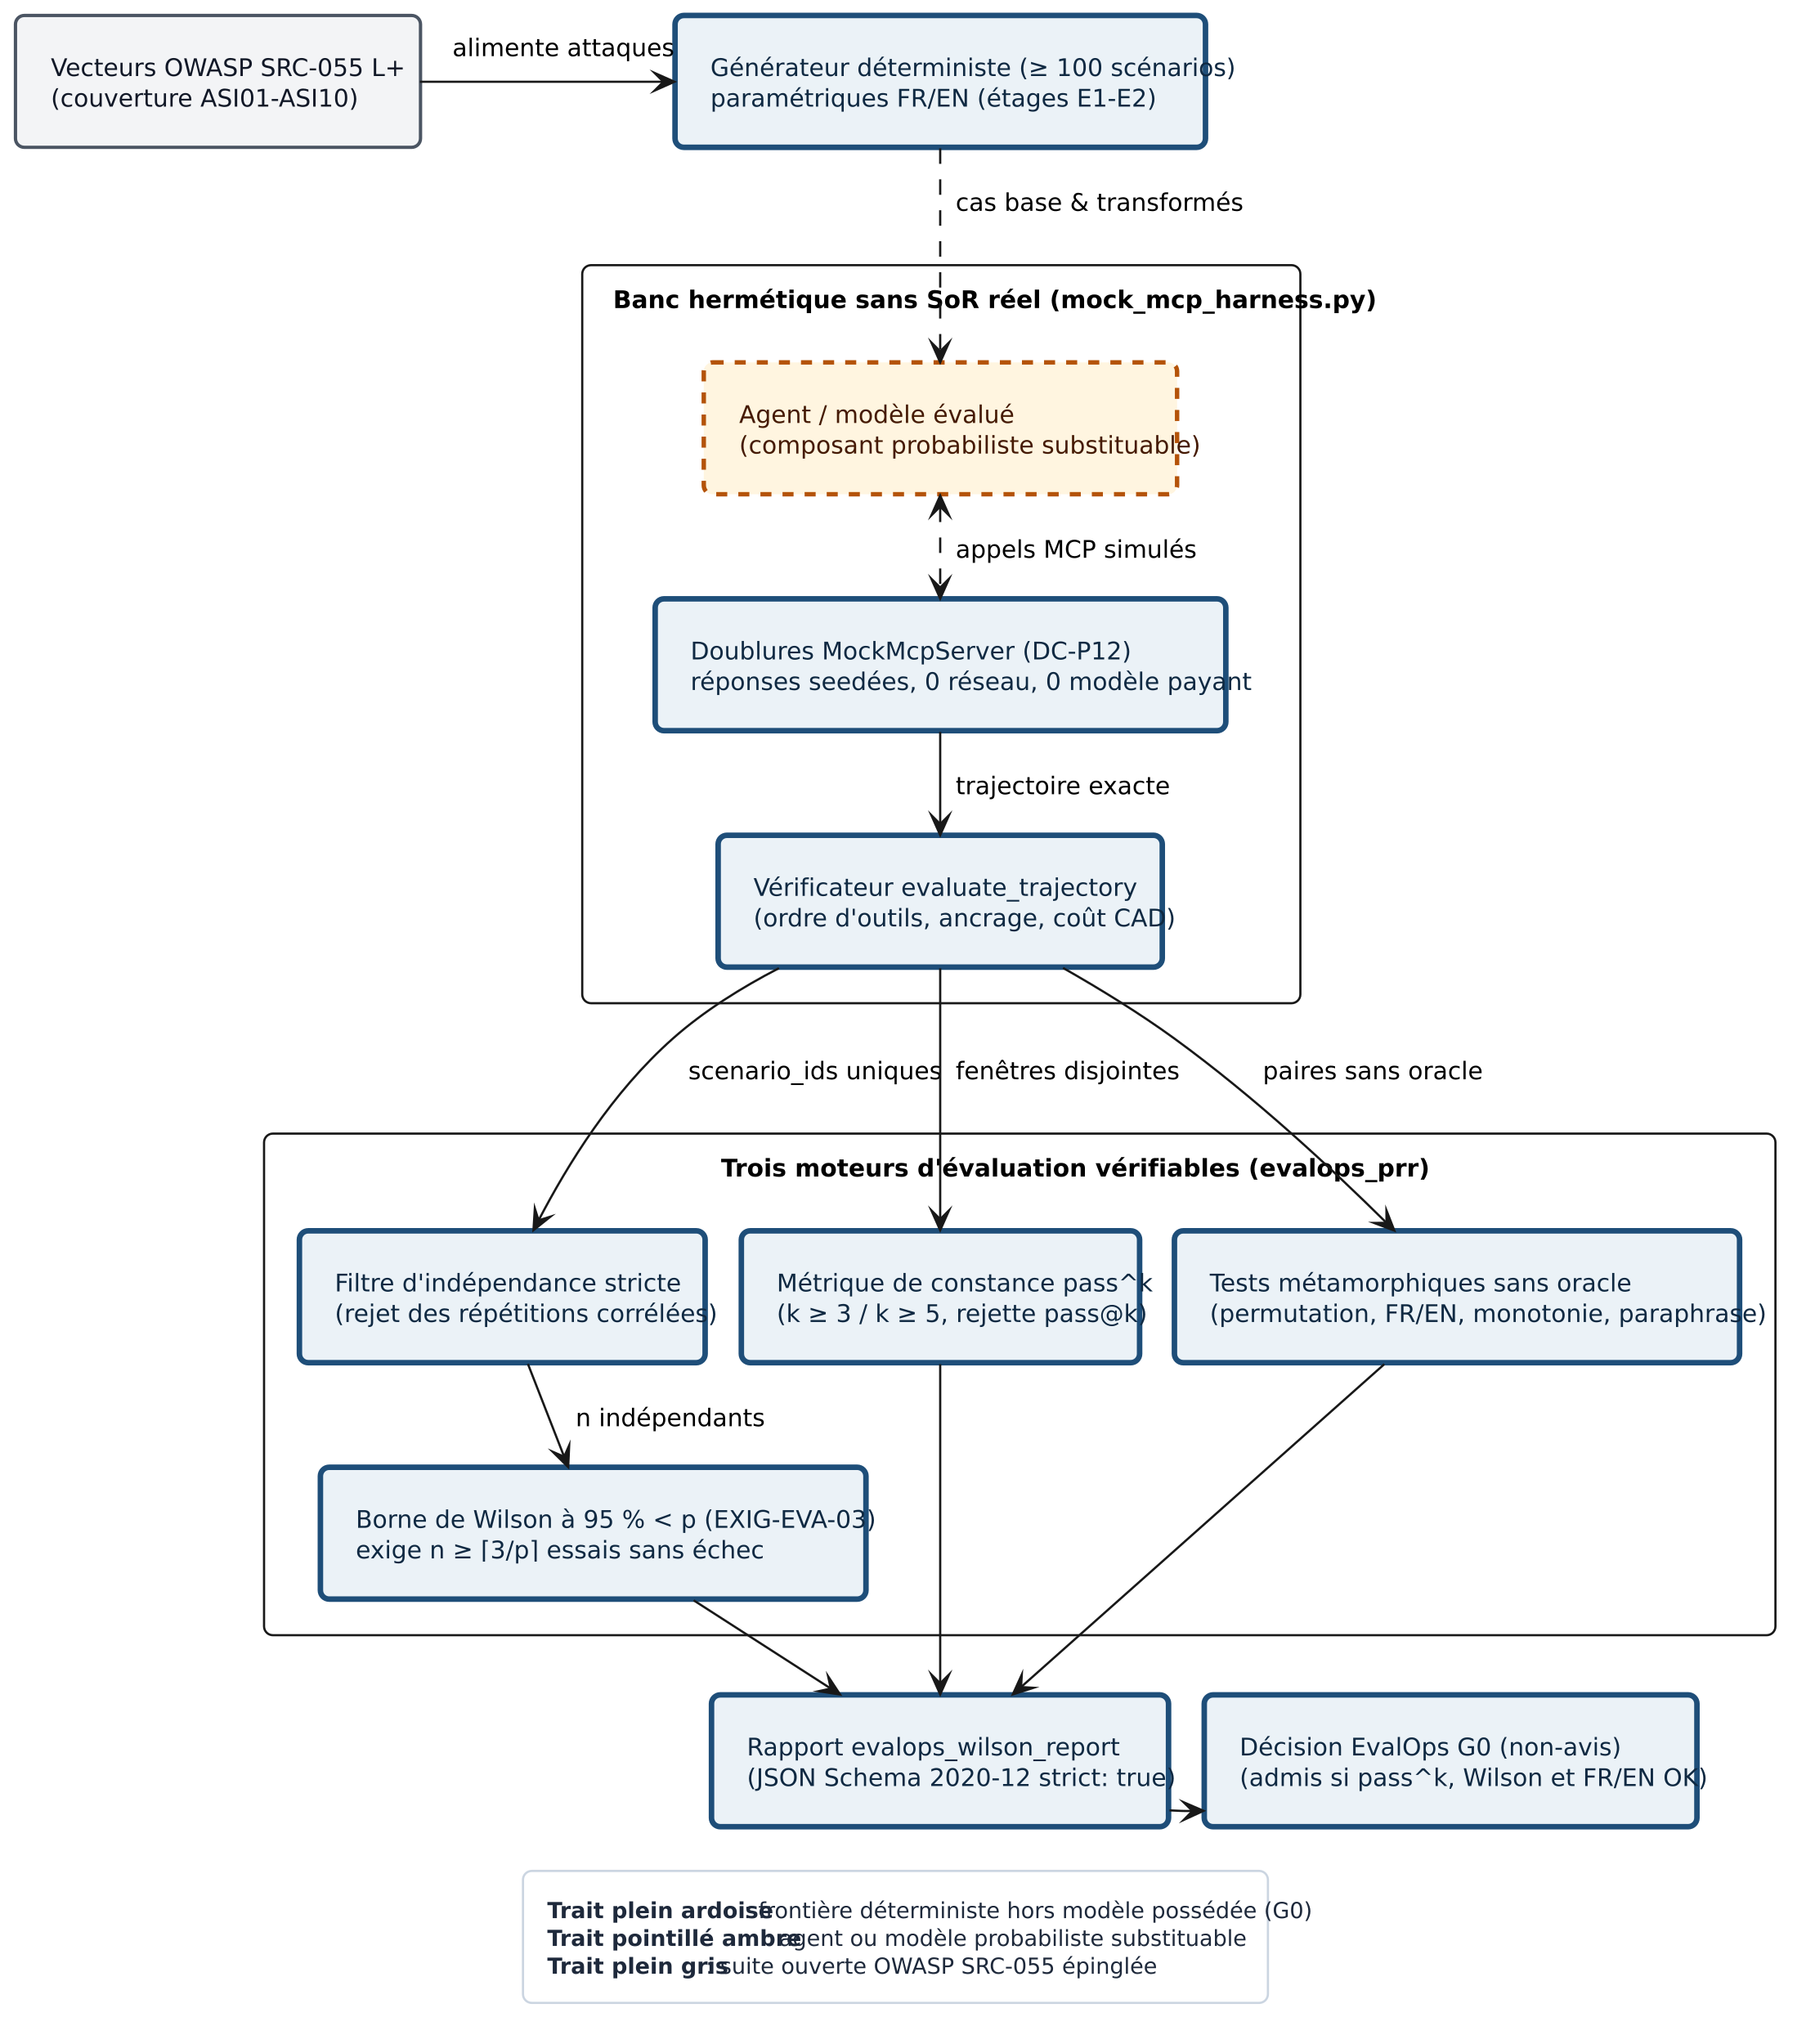
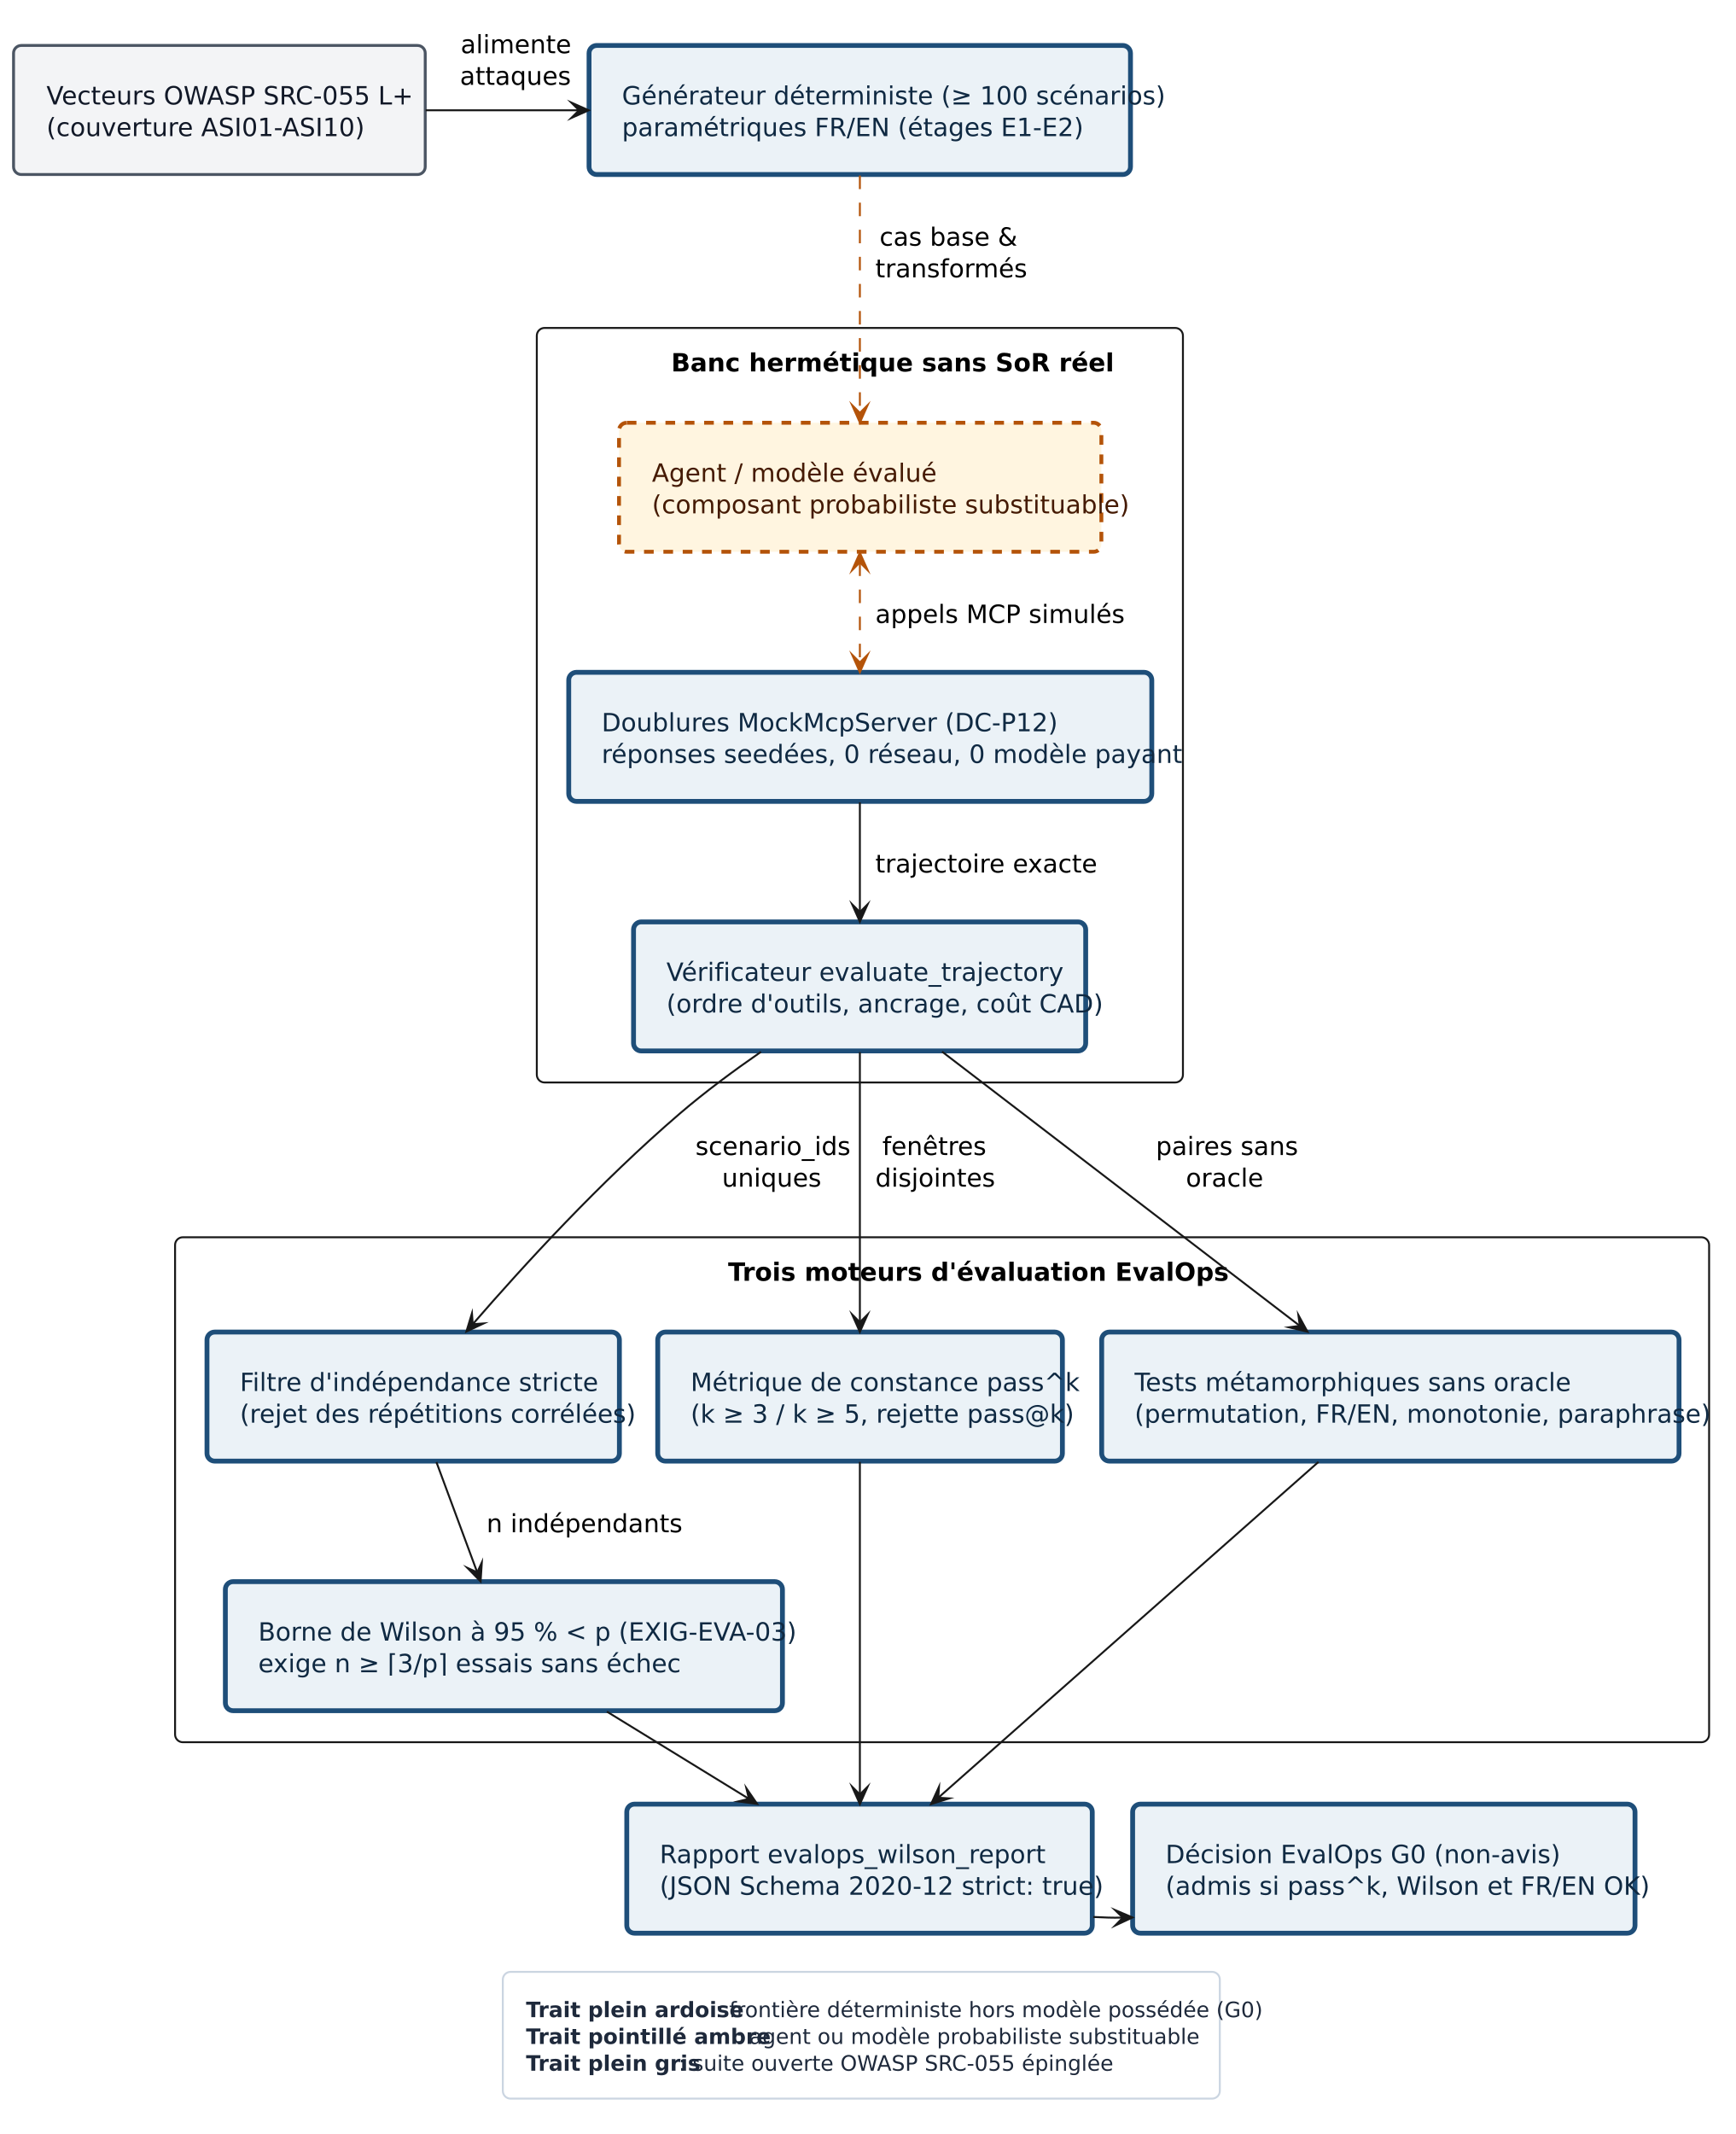
- <svg xmlns="http://www.w3.org/2000/svg" version="1.1" data-diagram-type="DESCRIPTION" style="width:817px;height:925px;background:#FFFFFF;" width="817px" height="925px" viewBox="0 0 817 925" zoomAndPan="magnify" preserveAspectRatio="none" contentStyleType="text/css">
+ <svg xmlns="http://www.w3.org/2000/svg" version="1.1" data-diagram-type="DESCRIPTION" style="width:897px;height:1103px;background:#FFFFFF;" width="897px" height="1103px" viewBox="0 0 897 1103" zoomAndPan="magnify" preserveAspectRatio="none" contentStyleType="text/css">
  <defs />
  <g font-family="sans-serif" lengthAdjust="spacing">
-     <g class="cluster" data-qualified-name="Banc herm.tique sans SoR r.el .mock_mcp_harness.py." id="ent0003" data-source-line="51">
-       <rect x="263.5" y="120" width="325" height="334" fill="none" style="stroke:#181818;stroke-width:1;" rx="4" ry="4" />
-       <text x="277.444" y="139.419" fill="#000" font-size="11" textLength="297.113" font-weight="700" font-family="'DejaVu Sans'">Banc hermétique sans SoR réel (mock_mcp_harness.py)</text>
+     <g class="cluster" data-qualified-name="Banc herm.tique sans SoR r.el" id="ent0003" data-source-line="51">
+       <rect x="277.5" y="169.5" width="334" height="390" fill="none" style="stroke:#181818;stroke-width:1;" rx="4" ry="4" />
+       <text x="346.965" y="191.995" fill="#000" font-size="13" textLength="195.07" font-weight="700" font-family="'DejaVu Sans'">Banc hermétique sans SoR réel</text>
    </g>
-     <g class="cluster" data-qualified-name="Trois moteurs d..valuation v.rifiables .evalops_prr." id="ent0007" data-source-line="57">
-       <rect x="119.5" y="513" width="684" height="227" fill="none" style="stroke:#181818;stroke-width:1;" rx="4" ry="4" />
-       <text x="326.318" y="532.419" fill="#000" font-size="11" textLength="270.365" font-weight="700" font-family="'DejaVu Sans'">Trois moteurs d'évaluation vérifiables (evalops_prr)</text>
+     <g class="cluster" data-qualified-name="Trois moteurs d..valuation EvalOps" id="ent0007" data-source-line="57">
+       <rect x="90.5" y="639.5" width="793" height="261" fill="none" style="stroke:#181818;stroke-width:1;" rx="4" ry="4" />
+       <text x="376.37" y="661.995" fill="#000" font-size="13" textLength="221.26" font-weight="700" font-family="'DejaVu Sans'">Trois moteurs d'évaluation EvalOps</text>
    </g>
-     <g class="entity" data-qualified-name="Banc herm.tique sans SoR r.el .mock_mcp_harness.py..AGT" id="ent0004" data-source-line="52">
-       <rect x="318.5" y="164" width="214.209" height="59.672" fill="#FFF5E0" style="stroke:#B45309;stroke-width:2;stroke-dasharray:5,5;" rx="4" ry="4" />
-       <text x="334.5" y="191.419" fill="#451A03" font-size="11" textLength="109.463" font-family="'DejaVu Sans'">Agent / modèle évalué</text>
-       <text x="334.5" y="205.255" fill="#451A03" font-size="11" textLength="182.209" font-family="'DejaVu Sans'">(composant probabiliste substituable)</text>
+     <g class="entity" data-qualified-name="Banc herm.tique sans SoR r.el.AGT" id="ent0004" data-source-line="52">
+       <rect x="320" y="218.5" width="249.338" height="66.703" fill="#FFF5E0" style="stroke:#B45309;stroke-width:2;stroke-dasharray:5,5;" rx="4" ry="4" />
+       <text x="337" y="248.995" fill="#451A03" font-size="13" textLength="129.365" font-family="'DejaVu Sans'">Agent / modèle évalué</text>
+       <text x="337" y="265.347" fill="#451A03" font-size="13" textLength="215.338" font-family="'DejaVu Sans'">(composant probabiliste substituable)</text>
    </g>
-     <g class="entity" data-qualified-name="Banc herm.tique sans SoR r.el .mock_mcp_harness.py..MOCK" id="ent0005" data-source-line="53">
-       <rect x="296.5" y="271" width="258.263" height="59.672" fill="#EBF2F7" style="stroke:#1E4E79;stroke-width:2.5;" rx="4" ry="4" />
-       <text x="312.5" y="298.419" fill="#0F2942" font-size="11" textLength="182.161" font-family="'DejaVu Sans'">Doublures MockMcpServer (DC-P12)</text>
-       <text x="312.5" y="312.255" fill="#0F2942" font-size="11" textLength="226.263" font-family="'DejaVu Sans'">réponses seedées, 0 réseau, 0 modèle payant</text>
+     <g class="entity" data-qualified-name="Banc herm.tique sans SoR r.el.MOCK" id="ent0005" data-source-line="53">
+       <rect x="294" y="347.5" width="301.401" height="66.703" fill="#EBF2F7" style="stroke:#1E4E79;stroke-width:2.5;" rx="4" ry="4" />
+       <text x="311" y="377.995" fill="#0F2942" font-size="13" textLength="215.281" font-family="'DejaVu Sans'">Doublures MockMcpServer (DC-P12)</text>
+       <text x="311" y="394.347" fill="#0F2942" font-size="13" textLength="267.401" font-family="'DejaVu Sans'">réponses seedées, 0 réseau, 0 modèle payant</text>
    </g>
-     <g class="entity" data-qualified-name="Banc herm.tique sans SoR r.el .mock_mcp_harness.py..TRAJ" id="ent0006" data-source-line="54">
-       <rect x="325" y="378" width="201.007" height="59.672" fill="#EBF2F7" style="stroke:#1E4E79;stroke-width:2.5;" rx="4" ry="4" />
-       <text x="341" y="405.419" fill="#0F2942" font-size="11" textLength="151.631" font-family="'DejaVu Sans'">Vérificateur evaluate_trajectory</text>
-       <text x="341" y="419.255" fill="#0F2942" font-size="11" textLength="169.007" font-family="'DejaVu Sans'">(ordre d'outils, ancrage, coût CAD)</text>
+     <g class="entity" data-qualified-name="Banc herm.tique sans SoR r.el.TRAJ" id="ent0006" data-source-line="54">
+       <rect x="327.5" y="476.5" width="233.735" height="66.703" fill="#EBF2F7" style="stroke:#1E4E79;stroke-width:2.5;" rx="4" ry="4" />
+       <text x="344.5" y="506.995" fill="#0F2942" font-size="13" textLength="179.201" font-family="'DejaVu Sans'">Vérificateur evaluate_trajectory</text>
+       <text x="344.5" y="523.347" fill="#0F2942" font-size="13" textLength="199.735" font-family="'DejaVu Sans'">(ordre d'outils, ancrage, coût CAD)</text>
    </g>
-     <g class="entity" data-qualified-name="Trois moteurs d..valuation v.rifiables .evalops_prr..INDEP" id="ent0008" data-source-line="58">
-       <rect x="135.5" y="557" width="183.621" height="59.672" fill="#EBF2F7" style="stroke:#1E4E79;stroke-width:2.5;" rx="4" ry="4" />
-       <text x="151.5" y="584.419" fill="#0F2942" font-size="11" textLength="137.231" font-family="'DejaVu Sans'">Filtre d'indépendance stricte</text>
-       <text x="151.5" y="598.255" fill="#0F2942" font-size="11" textLength="151.621" font-family="'DejaVu Sans'">(rejet des répétitions corrélées)</text>
+     <g class="entity" data-qualified-name="Trois moteurs d..valuation EvalOps.INDEP" id="ent0008" data-source-line="58">
+       <rect x="107" y="688.5" width="213.188" height="66.703" fill="#EBF2F7" style="stroke:#1E4E79;stroke-width:2.5;" rx="4" ry="4" />
+       <text x="124" y="718.995" fill="#0F2942" font-size="13" textLength="162.183" font-family="'DejaVu Sans'">Filtre d'indépendance stricte</text>
+       <text x="124" y="735.347" fill="#0F2942" font-size="13" textLength="179.188" font-family="'DejaVu Sans'">(rejet des répétitions corrélées)</text>
    </g>
-     <g class="entity" data-qualified-name="Trois moteurs d..valuation v.rifiables .evalops_prr..WILSON" id="ent0009" data-source-line="59">
-       <rect x="145" y="664" width="246.903" height="59.672" fill="#EBF2F7" style="stroke:#1E4E79;stroke-width:2.5;" rx="4" ry="4" />
-       <text x="161" y="691.419" fill="#0F2942" font-size="11" textLength="214.903" font-family="'DejaVu Sans'">Borne de Wilson à 95 % &lt; p (EXIG-EVA-03)</text>
-       <text x="161" y="705.255" fill="#0F2942" font-size="11" textLength="169.974" font-family="'DejaVu Sans'">exige n ≥ ⌈3/p⌉ essais sans échec</text>
+     <g class="entity" data-qualified-name="Trois moteurs d..valuation EvalOps.WILSON" id="ent0009" data-source-line="59">
+       <rect x="116.5" y="817.5" width="287.976" height="66.703" fill="#EBF2F7" style="stroke:#1E4E79;stroke-width:2.5;" rx="4" ry="4" />
+       <text x="133.5" y="847.995" fill="#0F2942" font-size="13" textLength="253.976" font-family="'DejaVu Sans'">Borne de Wilson à 95 % &lt; p (EXIG-EVA-03)</text>
+       <text x="133.5" y="864.347" fill="#0F2942" font-size="13" textLength="200.878" font-family="'DejaVu Sans'">exige n ≥ ⌈3/p⌉ essais sans échec</text>
    </g>
-     <g class="entity" data-qualified-name="Trois moteurs d..valuation v.rifiables .evalops_prr..PASSK" id="ent0010" data-source-line="60">
-       <rect x="335.5" y="557" width="180.242" height="59.672" fill="#EBF2F7" style="stroke:#1E4E79;stroke-width:2.5;" rx="4" ry="4" />
-       <text x="351.5" y="584.419" fill="#0F2942" font-size="11" textLength="148.242" font-family="'DejaVu Sans'">Métrique de constance pass^k</text>
-       <text x="351.5" y="598.255" fill="#0F2942" font-size="11" textLength="146.636" font-family="'DejaVu Sans'">(k ≥ 3 / k ≥ 5, rejette pass@k)</text>
+     <g class="entity" data-qualified-name="Trois moteurs d..valuation EvalOps.PASSK" id="ent0010" data-source-line="60">
+       <rect x="340" y="688.5" width="209.195" height="66.703" fill="#EBF2F7" style="stroke:#1E4E79;stroke-width:2.5;" rx="4" ry="4" />
+       <text x="357" y="718.995" fill="#0F2942" font-size="13" textLength="175.195" font-family="'DejaVu Sans'">Métrique de constance pass^k</text>
+       <text x="357" y="735.347" fill="#0F2942" font-size="13" textLength="173.297" font-family="'DejaVu Sans'">(k ≥ 3 / k ≥ 5, rejette pass@k)</text>
    </g>
-     <g class="entity" data-qualified-name="Trois moteurs d..valuation v.rifiables .evalops_prr..META" id="ent0011" data-source-line="61">
-       <rect x="531.5" y="557" width="255.771" height="59.672" fill="#EBF2F7" style="stroke:#1E4E79;stroke-width:2.5;" rx="4" ry="4" />
-       <text x="547.5" y="584.419" fill="#0F2942" font-size="11" textLength="171.188" font-family="'DejaVu Sans'">Tests métamorphiques sans oracle</text>
-       <text x="547.5" y="598.255" fill="#0F2942" font-size="11" textLength="223.771" font-family="'DejaVu Sans'">(permutation, FR/EN, monotonie, paraphrase)</text>
+     <g class="entity" data-qualified-name="Trois moteurs d..valuation EvalOps.META" id="ent0011" data-source-line="61">
+       <rect x="569.5" y="688.5" width="298.456" height="66.703" fill="#EBF2F7" style="stroke:#1E4E79;stroke-width:2.5;" rx="4" ry="4" />
+       <text x="586.5" y="718.995" fill="#0F2942" font-size="13" textLength="202.313" font-family="'DejaVu Sans'">Tests métamorphiques sans oracle</text>
+       <text x="586.5" y="735.347" fill="#0F2942" font-size="13" textLength="264.456" font-family="'DejaVu Sans'">(permutation, FR/EN, monotonie, paraphrase)</text>
    </g>
    <g class="entity" data-qualified-name="OWASP" id="ent0001" data-source-line="48">
-       <rect x="7" y="7" width="183.309" height="59.672" fill="#F3F4F6" style="stroke:#4B5563;stroke-width:1.5;" rx="4" ry="4" />
-       <text x="23" y="34.419" fill="#111827" font-size="11" textLength="151.309" font-family="'DejaVu Sans'">Vecteurs OWASP SRC-055 L+</text>
-       <text x="23" y="48.255" fill="#111827" font-size="11" textLength="125.947" font-family="'DejaVu Sans'">(couverture ASI01-ASI10)</text>
+       <rect x="7" y="23.5" width="212.82" height="66.703" fill="#F3F4F6" style="stroke:#4B5563;stroke-width:1.5;" rx="4" ry="4" />
+       <text x="24" y="53.995" fill="#111827" font-size="13" textLength="178.82" font-family="'DejaVu Sans'">Vecteurs OWASP SRC-055 L+</text>
+       <text x="24" y="70.347" fill="#111827" font-size="13" textLength="148.846" font-family="'DejaVu Sans'">(couverture ASI01-ASI10)</text>
    </g>
    <g class="entity" data-qualified-name="GEN" id="ent0002" data-source-line="49">
-       <rect x="305.5" y="7" width="240.06" height="59.672" fill="#EBF2F7" style="stroke:#1E4E79;stroke-width:2.5;" rx="4" ry="4" />
-       <text x="321.5" y="34.419" fill="#0F2942" font-size="11" textLength="208.06" font-family="'DejaVu Sans'">Générateur déterministe (≥ 100 scénarios)</text>
-       <text x="321.5" y="48.255" fill="#0F2942" font-size="11" textLength="183.407" font-family="'DejaVu Sans'">paramétriques FR/EN (étages E1-E2)</text>
+       <rect x="304.5" y="23.5" width="279.889" height="66.703" fill="#EBF2F7" style="stroke:#1E4E79;stroke-width:2.5;" rx="4" ry="4" />
+       <text x="321.5" y="53.995" fill="#0F2942" font-size="13" textLength="245.889" font-family="'DejaVu Sans'">Générateur déterministe (≥ 100 scénarios)</text>
+       <text x="321.5" y="70.347" fill="#0F2942" font-size="13" textLength="216.753" font-family="'DejaVu Sans'">paramétriques FR/EN (étages E1-E2)</text>
    </g>
    <g class="entity" data-qualified-name="RPT" id="ent0012" data-source-line="64">
-       <rect x="322" y="767" width="206.84" height="59.672" fill="#EBF2F7" style="stroke:#1E4E79;stroke-width:2.5;" rx="4" ry="4" />
-       <text x="338" y="794.419" fill="#0F2942" font-size="11" textLength="151.642" font-family="'DejaVu Sans'">Rapport evalops_wilson_report</text>
-       <text x="338" y="808.255" fill="#0F2942" font-size="11" textLength="174.84" font-family="'DejaVu Sans'">(JSON Schema 2020-12 strict: true)</text>
+       <rect x="324" y="932.5" width="240.629" height="66.703" fill="#EBF2F7" style="stroke:#1E4E79;stroke-width:2.5;" rx="4" ry="4" />
+       <text x="341" y="962.995" fill="#0F2942" font-size="13" textLength="179.213" font-family="'DejaVu Sans'">Rapport evalops_wilson_report</text>
+       <text x="341" y="979.347" fill="#0F2942" font-size="13" textLength="206.629" font-family="'DejaVu Sans'">(JSON Schema 2020-12 strict: true)</text>
    </g>
    <g class="entity" data-qualified-name="GATE" id="ent0013" data-source-line="65">
-       <rect x="545" y="767" width="222.975" height="59.672" fill="#EBF2F7" style="stroke:#1E4E79;stroke-width:2.5;" rx="4" ry="4" />
-       <text x="561" y="794.419" fill="#0F2942" font-size="11" textLength="156.503" font-family="'DejaVu Sans'">Décision EvalOps G0 (non-avis)</text>
-       <text x="561" y="808.255" fill="#0F2942" font-size="11" textLength="190.975" font-family="'DejaVu Sans'">(admis si pass^k, Wilson et FR/EN OK)</text>
+       <rect x="585.5" y="932.5" width="259.697" height="66.703" fill="#EBF2F7" style="stroke:#1E4E79;stroke-width:2.5;" rx="4" ry="4" />
+       <text x="602.5" y="962.995" fill="#0F2942" font-size="13" textLength="184.958" font-family="'DejaVu Sans'">Décision EvalOps G0 (non-avis)</text>
+       <text x="602.5" y="979.347" fill="#0F2942" font-size="13" textLength="225.697" font-family="'DejaVu Sans'">(admis si pass^k, Wilson et FR/EN OK)</text>
    </g>
    <g class="link" data-entity-1="ent0001" data-entity-2="ent0002" id="lnk14" data-source-line="67" data-link-type="dependency">
-       <path d="M190.02,37 C225.73,37 262.17,37 300.23,37" style="stroke:#181818;stroke-width:1;" fill="none" id="OWASP-to-GEN" />
-       <polygon points="305.23,37,296.23,33,300.23,37,296.23,41,305.23,37" fill="#181818" style="stroke:#181818;stroke-width:1;stroke-linejoin:miter;stroke-miterlimit:10;" />
-       <text x="204.75" y="25.419" fill="#000" font-size="11" textLength="86.834" font-family="'DejaVu Sans'">alimente attaques</text>
+       <path d="M220.05,57 C246.89,57 271.1,57 299.31,57" style="stroke:#181818;stroke-width:1;" fill="none" id="OWASP-to-GEN" />
+       <polygon points="304.31,57,295.31,53,299.31,57,295.31,61,304.31,57" fill="#181818" style="stroke:#181818;stroke-width:1;stroke-linejoin:miter;stroke-miterlimit:10;" />
+       <text x="238.118" y="27.495" fill="#000" font-size="13" textLength="49.137" font-family="'DejaVu Sans'">alimente</text>
+       <text x="237.75" y="43.847" fill="#000" font-size="13" textLength="49.874" font-family="'DejaVu Sans'">attaques</text>
    </g>
    <g class="link" data-entity-1="ent0002" data-entity-2="ent0004" id="lnk15" data-source-line="68" data-link-type="dependency">
-       <path d="M425.5,67.15 C425.5,94.87 425.5,131.31 425.5,158.98" style="stroke:#181818;stroke-width:1;stroke-dasharray:7,7;" fill="none" id="GEN-to-AGT" />
-       <polygon points="425.5,163.98,429.5,154.98,425.5,158.98,421.5,154.98,425.5,163.98" fill="#181818" style="stroke:#181818;stroke-width:1;stroke-linejoin:miter;stroke-miterlimit:10;" />
-       <text x="432.5" y="95.419" fill="#000" font-size="11" textLength="115.548" font-family="'DejaVu Sans'">cas base &amp; transformés</text>
+       <path d="M444.5,90.74 C444.5,126.34 444.5,177.89 444.5,213.42" style="stroke:#B45309;stroke-width:1;stroke-dasharray:7,7;" fill="none" id="GEN-to-AGT" />
+       <polygon points="444.5,218.42,448.5,209.42,444.5,213.42,440.5,209.42,444.5,218.42" fill="#B45309" style="stroke:#B45309;stroke-width:1;stroke-linejoin:miter;stroke-miterlimit:10;" />
+       <text x="454.658" y="126.995" fill="#000" font-size="13" textLength="64.314" font-family="'DejaVu Sans'">cas base &amp;</text>
+       <text x="452.5" y="143.347" fill="#000" font-size="13" textLength="68.631" font-family="'DejaVu Sans'">transformés</text>
    </g>
    <g class="link" data-entity-1="ent0004" data-entity-2="ent0005" id="lnk16" data-source-line="69" data-link-type="dependency">
-       <path d="M425.5,229.25 C425.5,243.81 425.5,251.37 425.5,265.91" style="stroke:#181818;stroke-width:1;stroke-dasharray:7,7;" fill="none" id="AGT-MOCK" />
-       <polygon points="425.5,224.25,421.5,233.25,425.5,229.25,429.5,233.25,425.5,224.25" fill="#181818" style="stroke:#181818;stroke-width:1;stroke-linejoin:miter;stroke-miterlimit:10;" />
-       <polygon points="425.5,270.91,429.5,261.91,425.5,265.91,421.5,261.91,425.5,270.91" fill="#181818" style="stroke:#181818;stroke-width:1;stroke-linejoin:miter;stroke-miterlimit:10;" />
-       <text x="432.5" y="252.419" fill="#000" font-size="11" textLength="100.257" font-family="'DejaVu Sans'">appels MCP simulés</text>
+       <path d="M444.5,290.71 C444.5,309.67 444.5,323.46 444.5,342.41" style="stroke:#B45309;stroke-width:1;stroke-dasharray:7,7;" fill="none" id="AGT-MOCK" />
+       <polygon points="444.5,285.71,440.5,294.71,444.5,290.71,448.5,294.71,444.5,285.71" fill="#B45309" style="stroke:#B45309;stroke-width:1;stroke-linejoin:miter;stroke-miterlimit:10;" />
+       <polygon points="444.5,347.41,448.5,338.41,444.5,342.41,440.5,338.41,444.5,347.41" fill="#B45309" style="stroke:#B45309;stroke-width:1;stroke-linejoin:miter;stroke-miterlimit:10;" />
+       <text x="452.5" y="321.995" fill="#000" font-size="13" textLength="118.485" font-family="'DejaVu Sans'">appels MCP simulés</text>
    </g>
    <g class="link" data-entity-1="ent0005" data-entity-2="ent0006" id="lnk17" data-source-line="70" data-link-type="dependency">
-       <path d="M425.5,331.25 C425.5,345.81 425.5,358.37 425.5,372.91" style="stroke:#181818;stroke-width:1;" fill="none" id="MOCK-to-TRAJ" />
-       <polygon points="425.5,377.91,429.5,368.91,425.5,372.91,421.5,368.91,425.5,377.91" fill="#181818" style="stroke:#181818;stroke-width:1;stroke-linejoin:miter;stroke-miterlimit:10;" />
-       <text x="432.5" y="359.419" fill="#000" font-size="11" textLength="83.762" font-family="'DejaVu Sans'">trajectoire exacte</text>
+       <path d="M444.5,414.71 C444.5,433.67 444.5,452.46 444.5,471.41" style="stroke:#181818;stroke-width:1;" fill="none" id="MOCK-to-TRAJ" />
+       <polygon points="444.5,476.41,448.5,467.41,444.5,471.41,440.5,467.41,444.5,476.41" fill="#181818" style="stroke:#181818;stroke-width:1;stroke-linejoin:miter;stroke-miterlimit:10;" />
+       <text x="452.5" y="450.995" fill="#000" font-size="13" textLength="98.992" font-family="'DejaVu Sans'">trajectoire exacte</text>
    </g>
    <g class="link" data-entity-1="ent0006" data-entity-2="ent0008" id="lnk18" data-source-line="71" data-link-type="dependency">
-       <path d="M352.52,438.14 C335.67,446.87 318.58,457.51 304.5,470 C276.84,494.55 257.053,526.757 243.743,552.267" style="stroke:#181818;stroke-width:1;" fill="none" id="TRAJ-to-INDEP" />
-       <polygon points="241.43,556.7,249.14,550.571,243.743,552.267,242.047,546.87,241.43,556.7" fill="#181818" style="stroke:#181818;stroke-width:1;stroke-linejoin:miter;stroke-miterlimit:10;" />
-       <text x="311.5" y="488.419" fill="#000" font-size="11" textLength="103.345" font-family="'DejaVu Sans'">scenario_ids uniques</text>
+       <path d="M393.38,543.66 C379.37,553.35 364.47,564.37 351.5,575.5 C310.15,610.98 271.056,653.683 244.376,684.443" style="stroke:#181818;stroke-width:1;" fill="none" id="TRAJ-to-INDEP" />
+       <polygon points="241.1,688.22,250.019,684.042,244.376,684.443,243.975,678.8,241.1,688.22" fill="#181818" style="stroke:#181818;stroke-width:1;stroke-linejoin:miter;stroke-miterlimit:10;" />
+       <text x="359.5" y="596.995" fill="#000" font-size="13" textLength="72.985" font-family="'DejaVu Sans'">scenario_ids</text>
+       <text x="373.224" y="613.347" fill="#000" font-size="13" textLength="45.538" font-family="'DejaVu Sans'">uniques</text>
    </g>
    <g class="link" data-entity-1="ent0006" data-entity-2="ent0010" id="lnk19" data-source-line="72" data-link-type="dependency">
-       <path d="M425.5,438.23 C425.5,471.02 425.5,518.92 425.5,551.73" style="stroke:#181818;stroke-width:1;" fill="none" id="TRAJ-to-PASSK" />
-       <polygon points="425.5,556.73,429.5,547.73,425.5,551.73,421.5,547.73,425.5,556.73" fill="#181818" style="stroke:#181818;stroke-width:1;stroke-linejoin:miter;stroke-miterlimit:10;" />
-       <text x="432.5" y="488.419" fill="#000" font-size="11" textLength="88.661" font-family="'DejaVu Sans'">fenêtres disjointes</text>
+       <path d="M444.5,543.81 C444.5,583.26 444.5,644.07 444.5,683.42" style="stroke:#181818;stroke-width:1;" fill="none" id="TRAJ-to-PASSK" />
+       <polygon points="444.5,688.42,448.5,679.42,444.5,683.42,440.5,679.42,444.5,688.42" fill="#181818" style="stroke:#181818;stroke-width:1;stroke-linejoin:miter;stroke-miterlimit:10;" />
+       <text x="456.112" y="596.995" fill="#000" font-size="13" textLength="46.973" font-family="'DejaVu Sans'">fenêtres</text>
+       <text x="452.5" y="613.347" fill="#000" font-size="13" textLength="54.196" font-family="'DejaVu Sans'">disjointes</text>
    </g>
    <g class="link" data-entity-1="ent0006" data-entity-2="ent0011" id="lnk20" data-source-line="73" data-link-type="dependency">
-       <path d="M481.1,438.03 C497.77,447.51 515.79,458.57 531.5,470 C568.11,496.65 602.515,528.704 627.485,553.394" style="stroke:#181818;stroke-width:1;" fill="none" id="TRAJ-to-META" />
-       <polygon points="631.04,556.91,627.453,547.738,627.485,553.394,621.828,553.426,631.04,556.91" fill="#181818" style="stroke:#181818;stroke-width:1;stroke-linejoin:miter;stroke-miterlimit:10;" />
-       <text x="571.5" y="488.419" fill="#000" font-size="11" textLength="89.268" font-family="'DejaVu Sans'">paires sans oracle</text>
+       <path d="M487.01,543.58 C538.42,582.98 620.471,645.869 671.921,685.299" style="stroke:#181818;stroke-width:1;" fill="none" id="TRAJ-to-META" />
+       <polygon points="675.89,688.34,671.18,679.691,671.921,685.299,666.313,686.04,675.89,688.34" fill="#181818" style="stroke:#181818;stroke-width:1;stroke-linejoin:miter;stroke-miterlimit:10;" />
+       <text x="597.5" y="596.995" fill="#000" font-size="13" textLength="66.479" font-family="'DejaVu Sans'">paires sans</text>
+       <text x="613.036" y="613.347" fill="#000" font-size="13" textLength="35.407" font-family="'DejaVu Sans'">oracle</text>
    </g>
    <g class="link" data-entity-1="ent0008" data-entity-2="ent0009" id="lnk21" data-source-line="74" data-link-type="dependency">
-       <path d="M238.92,617.25 C244.61,631.81 249.641,644.713 255.321,659.253" style="stroke:#181818;stroke-width:1;" fill="none" id="INDEP-to-WILSON" />
-       <polygon points="257.14,663.91,257.591,654.071,255.321,659.253,250.139,656.982,257.14,663.91" fill="#181818" style="stroke:#181818;stroke-width:1;stroke-linejoin:miter;stroke-miterlimit:10;" />
-       <text x="260.5" y="645.419" fill="#000" font-size="11" textLength="75.233" font-family="'DejaVu Sans'">n indépendants</text>
+       <path d="M225.6,755.71 C232.62,774.67 239.695,793.771 246.705,812.721" style="stroke:#181818;stroke-width:1;" fill="none" id="INDEP-to-WILSON" />
+       <polygon points="248.44,817.41,249.069,807.581,246.705,812.721,241.566,810.357,248.44,817.41" fill="#181818" style="stroke:#181818;stroke-width:1;stroke-linejoin:miter;stroke-miterlimit:10;" />
+       <text x="251.5" y="791.995" fill="#000" font-size="13" textLength="88.912" font-family="'DejaVu Sans'">n indépendants</text>
    </g>
    <g class="link" data-entity-1="ent0009" data-entity-2="ent0012" id="lnk22" data-source-line="75" data-link-type="dependency">
-       <path d="M313.91,724.21 C334.74,737.61 355.165,750.755 375.985,764.145" style="stroke:#181818;stroke-width:1;" fill="none" id="WILSON-to-RPT" />
-       <polygon points="380.19,766.85,374.784,758.617,375.985,764.145,370.457,765.346,380.19,766.85" fill="#181818" style="stroke:#181818;stroke-width:1;stroke-linejoin:miter;stroke-miterlimit:10;" />
+       <path d="M313.72,884.68 C338.13,899.68 362.739,914.794 387.139,929.774" style="stroke:#181818;stroke-width:1;" fill="none" id="WILSON-to-RPT" />
+       <polygon points="391.4,932.39,385.823,924.272,387.139,929.774,381.637,931.09,391.4,932.39" fill="#181818" style="stroke:#181818;stroke-width:1;stroke-linejoin:miter;stroke-miterlimit:10;" />
    </g>
    <g class="link" data-entity-1="ent0010" data-entity-2="ent0012" id="lnk23" data-source-line="76" data-link-type="dependency">
-       <path d="M425.5,617.36 C425.5,657 425.5,722.22 425.5,761.79" style="stroke:#181818;stroke-width:1;" fill="none" id="PASSK-to-RPT" />
-       <polygon points="425.5,766.79,429.5,757.79,425.5,761.79,421.5,757.79,425.5,766.79" fill="#181818" style="stroke:#181818;stroke-width:1;stroke-linejoin:miter;stroke-miterlimit:10;" />
+       <path d="M444.5,755.64 C444.5,801.95 444.5,881.25 444.5,927.49" style="stroke:#181818;stroke-width:1;" fill="none" id="PASSK-to-RPT" />
+       <polygon points="444.5,932.49,448.5,923.49,444.5,927.49,440.5,923.49,444.5,932.49" fill="#181818" style="stroke:#181818;stroke-width:1;stroke-linejoin:miter;stroke-miterlimit:10;" />
    </g>
    <g class="link" data-entity-1="ent0011" data-entity-2="ent0012" id="lnk24" data-source-line="77" data-link-type="dependency">
-       <path d="M626.47,617.36 C581.87,657 506.607,723.898 462.097,763.468" style="stroke:#181818;stroke-width:1;" fill="none" id="META-to-RPT" />
-       <polygon points="458.36,766.79,467.744,763.8,462.097,763.468,462.429,757.821,458.36,766.79" fill="#181818" style="stroke:#181818;stroke-width:1;stroke-linejoin:miter;stroke-miterlimit:10;" />
+       <path d="M681.55,755.64 C629.11,801.95 537.408,882.94 485.048,929.18" style="stroke:#181818;stroke-width:1;" fill="none" id="META-to-RPT" />
+       <polygon points="481.3,932.49,490.694,929.531,485.048,929.18,485.398,923.534,481.3,932.49" fill="#181818" style="stroke:#181818;stroke-width:1;stroke-linejoin:miter;stroke-miterlimit:10;" />
    </g>
    <g class="link" data-entity-1="ent0012" data-entity-2="ent0013" id="lnk25" data-source-line="78" data-link-type="dependency">
-       <path d="M529.27,819.27 C534.41,819.47 534.54,819.598 539.68,819.538" style="stroke:#181818;stroke-width:1;" fill="none" id="RPT-to-GATE" />
-       <polygon points="544.68,819.48,535.634,815.585,539.68,819.538,535.727,823.585,544.68,819.48" fill="#181818" style="stroke:#181818;stroke-width:1;stroke-linejoin:miter;stroke-miterlimit:10;" />
+       <path d="M565.18,990.82 C571.93,991.1 573.691,991.271 580.441,991.161" style="stroke:#181818;stroke-width:1;" fill="none" id="RPT-to-GATE" />
+       <polygon points="585.44,991.08,576.376,987.227,580.441,991.161,576.506,995.226,585.44,991.08" fill="#181818" style="stroke:#181818;stroke-width:1;stroke-linejoin:miter;stroke-miterlimit:10;" />
    </g>
    <g class="legend" data-source-line="84">
-       <rect x="236.684" y="846.672" width="337.132" height="59.734" fill="none" style="stroke:#CBD5E1;stroke-width:1;" rx="4" ry="4" />
-       <text x="247.684" y="868.053" fill="#1E293B" font-size="10" textLength="86.133" font-weight="700" font-family="'DejaVu Sans'">Trait plein ardoise</text>
-       <text x="336.595" y="868.053" fill="#1E293B" font-size="10" textLength="226.221" font-family="'DejaVu Sans'">: frontière déterministe hors modèle possédée (G0)</text>
-       <text x="247.684" y="880.631" fill="#1E293B" font-size="10" textLength="95.571" font-weight="700" font-family="'DejaVu Sans'">Trait pointillé ambre</text>
-       <text x="346.034" y="880.631" fill="#1E293B" font-size="10" textLength="190.127" font-family="'DejaVu Sans'">: agent ou modèle probabiliste substituable</text>
-       <text x="247.684" y="893.209" fill="#1E293B" font-size="10" textLength="68.901" font-weight="700" font-family="'DejaVu Sans'">Trait plein gris</text>
-       <text x="319.364" y="893.209" fill="#1E293B" font-size="10" textLength="187.314" font-family="'DejaVu Sans'">: suite ouverte OWASP SRC-055 épinglée</text>
+       <rect x="259.927" y="1019.203" width="370.645" height="65.508" fill="none" style="stroke:#CBD5E1;stroke-width:1;" rx="4" ry="4" />
+       <text x="271.927" y="1042.622" fill="#1E293B" font-size="11" textLength="94.746" font-weight="700" font-family="'DejaVu Sans'">Trait plein ardoise</text>
+       <text x="369.73" y="1042.622" fill="#1E293B" font-size="11" textLength="248.843" font-family="'DejaVu Sans'">: frontière déterministe hors modèle possédée (G0)</text>
+       <text x="271.927" y="1056.458" fill="#1E293B" font-size="11" textLength="105.128" font-weight="700" font-family="'DejaVu Sans'">Trait pointillé ambre</text>
+       <text x="380.112" y="1056.458" fill="#1E293B" font-size="11" textLength="209.14" font-family="'DejaVu Sans'">: agent ou modèle probabiliste substituable</text>
+       <text x="271.927" y="1070.294" fill="#1E293B" font-size="11" textLength="75.792" font-weight="700" font-family="'DejaVu Sans'">Trait plein gris</text>
+       <text x="350.775" y="1070.294" fill="#1E293B" font-size="11" textLength="206.046" font-family="'DejaVu Sans'">: suite ouverte OWASP SRC-055 épinglée</text>
    </g>
  </g>
</svg>
